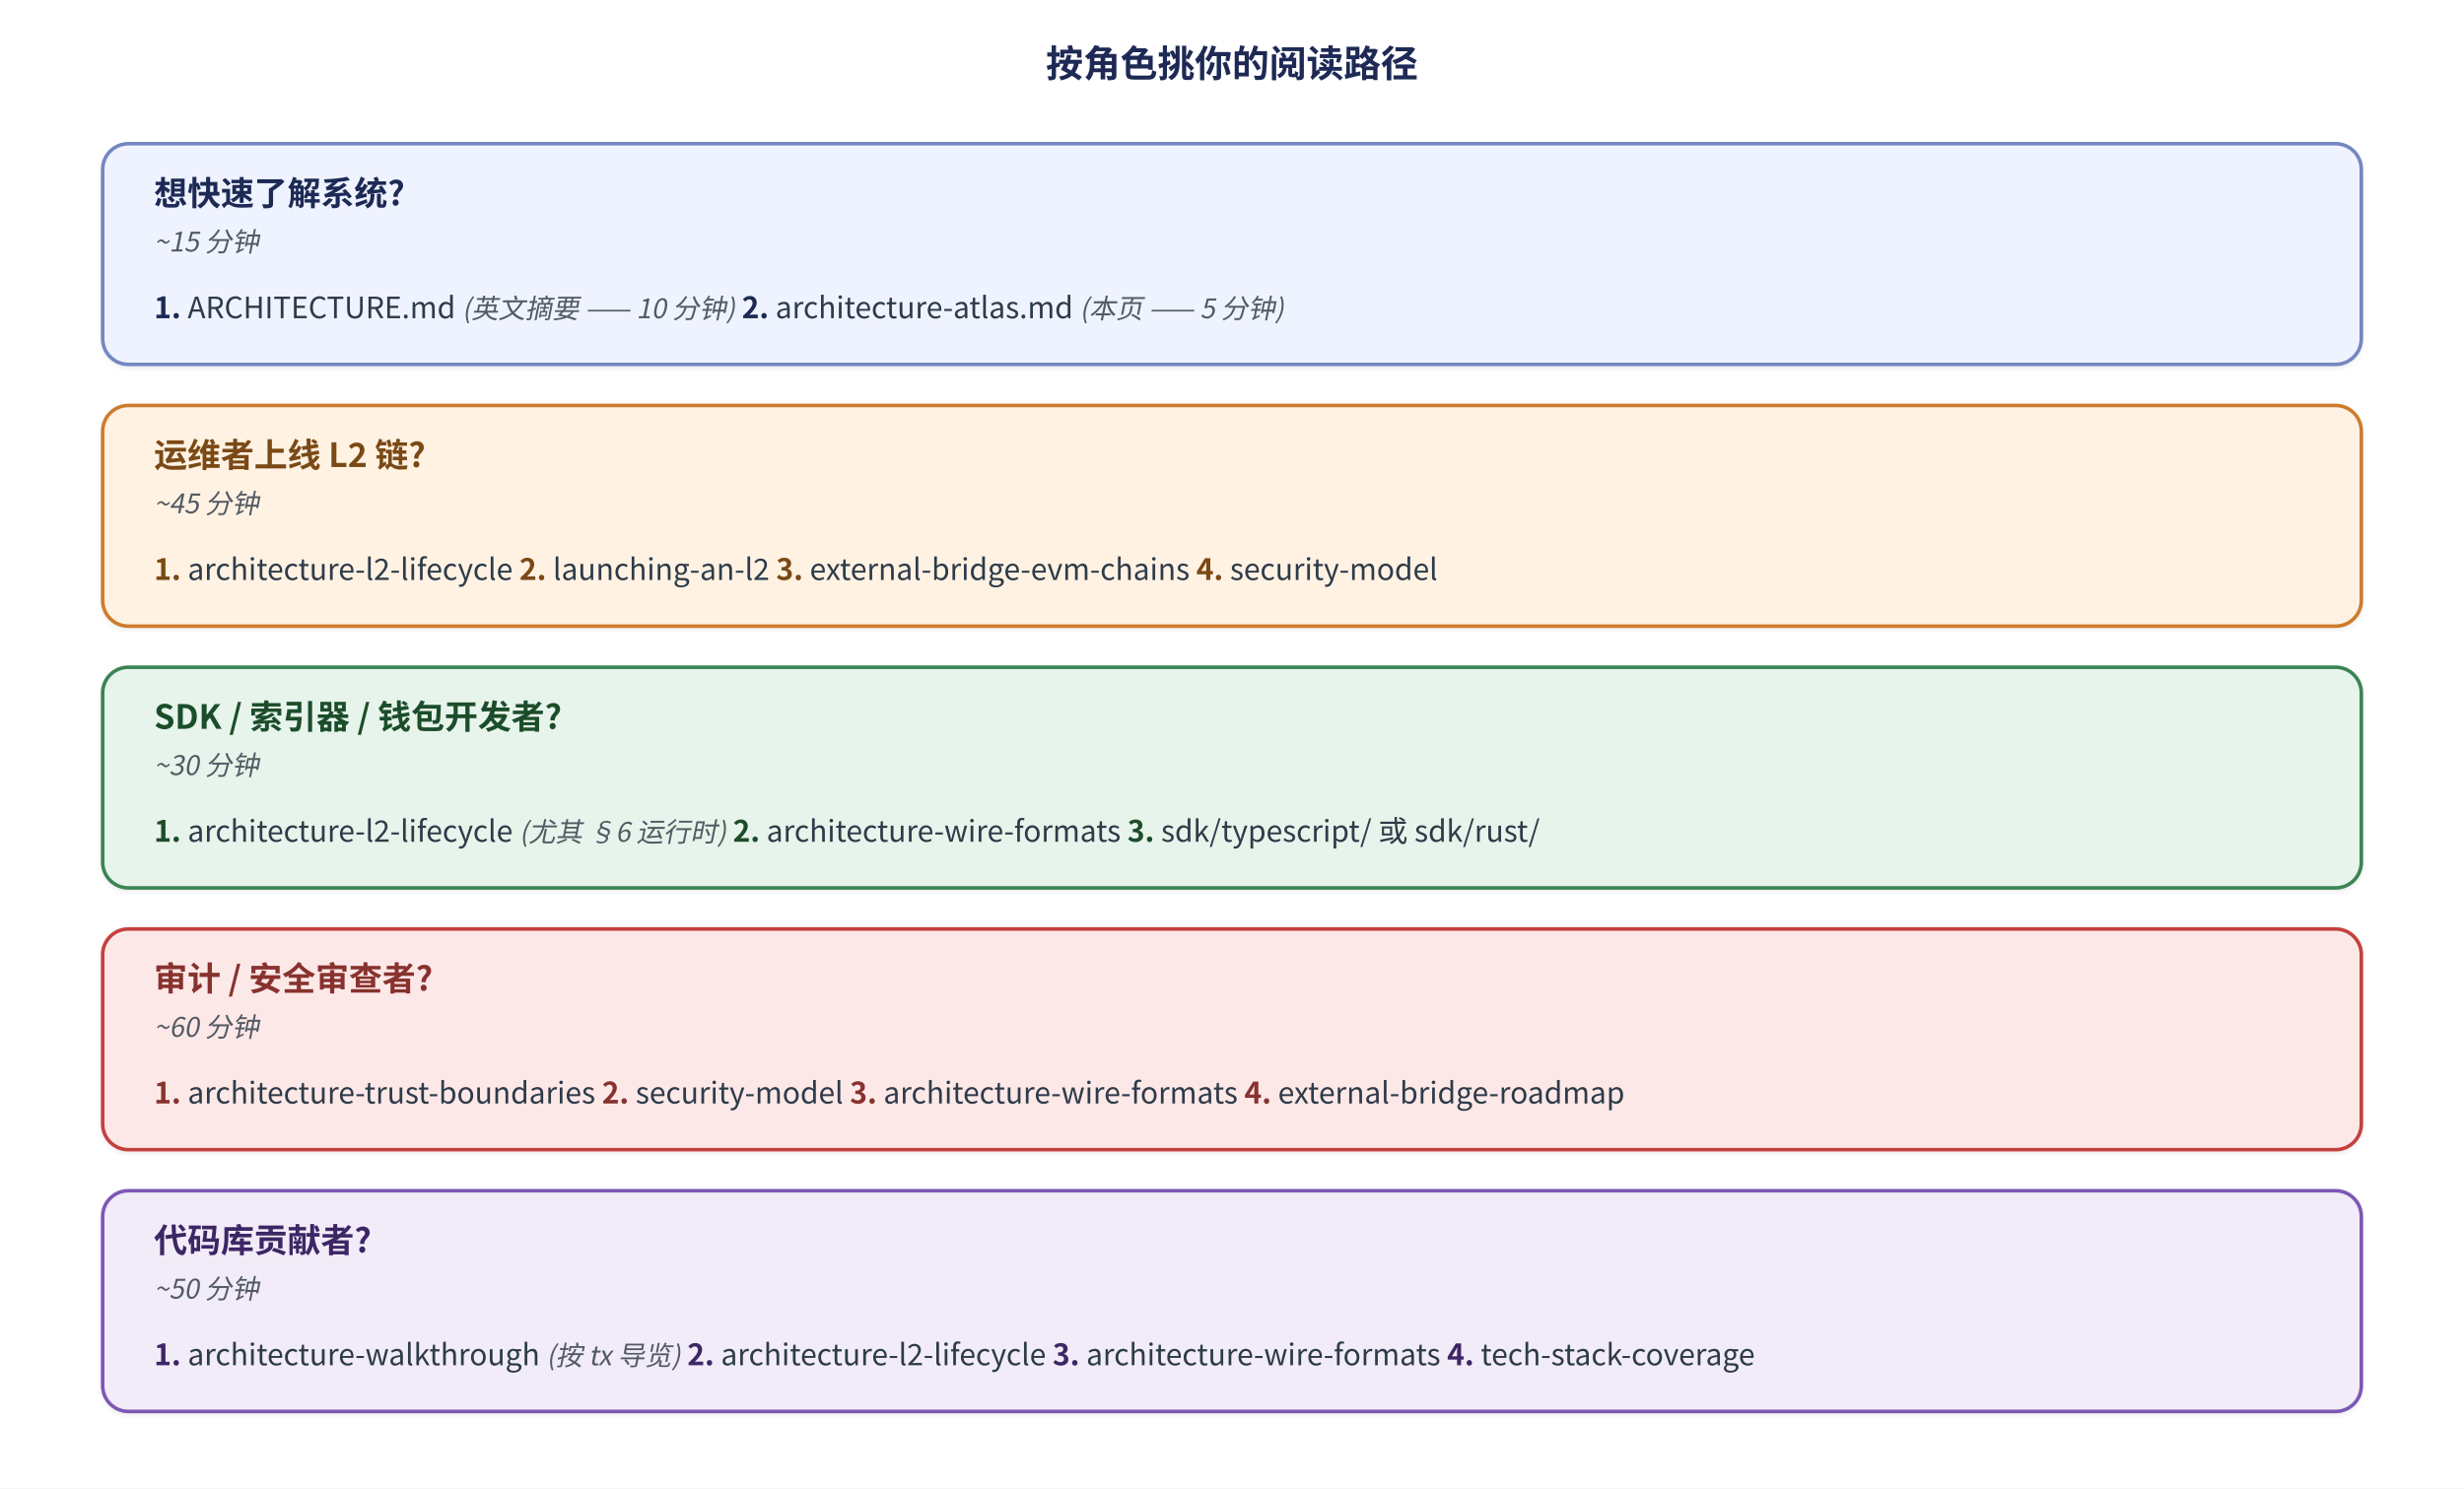
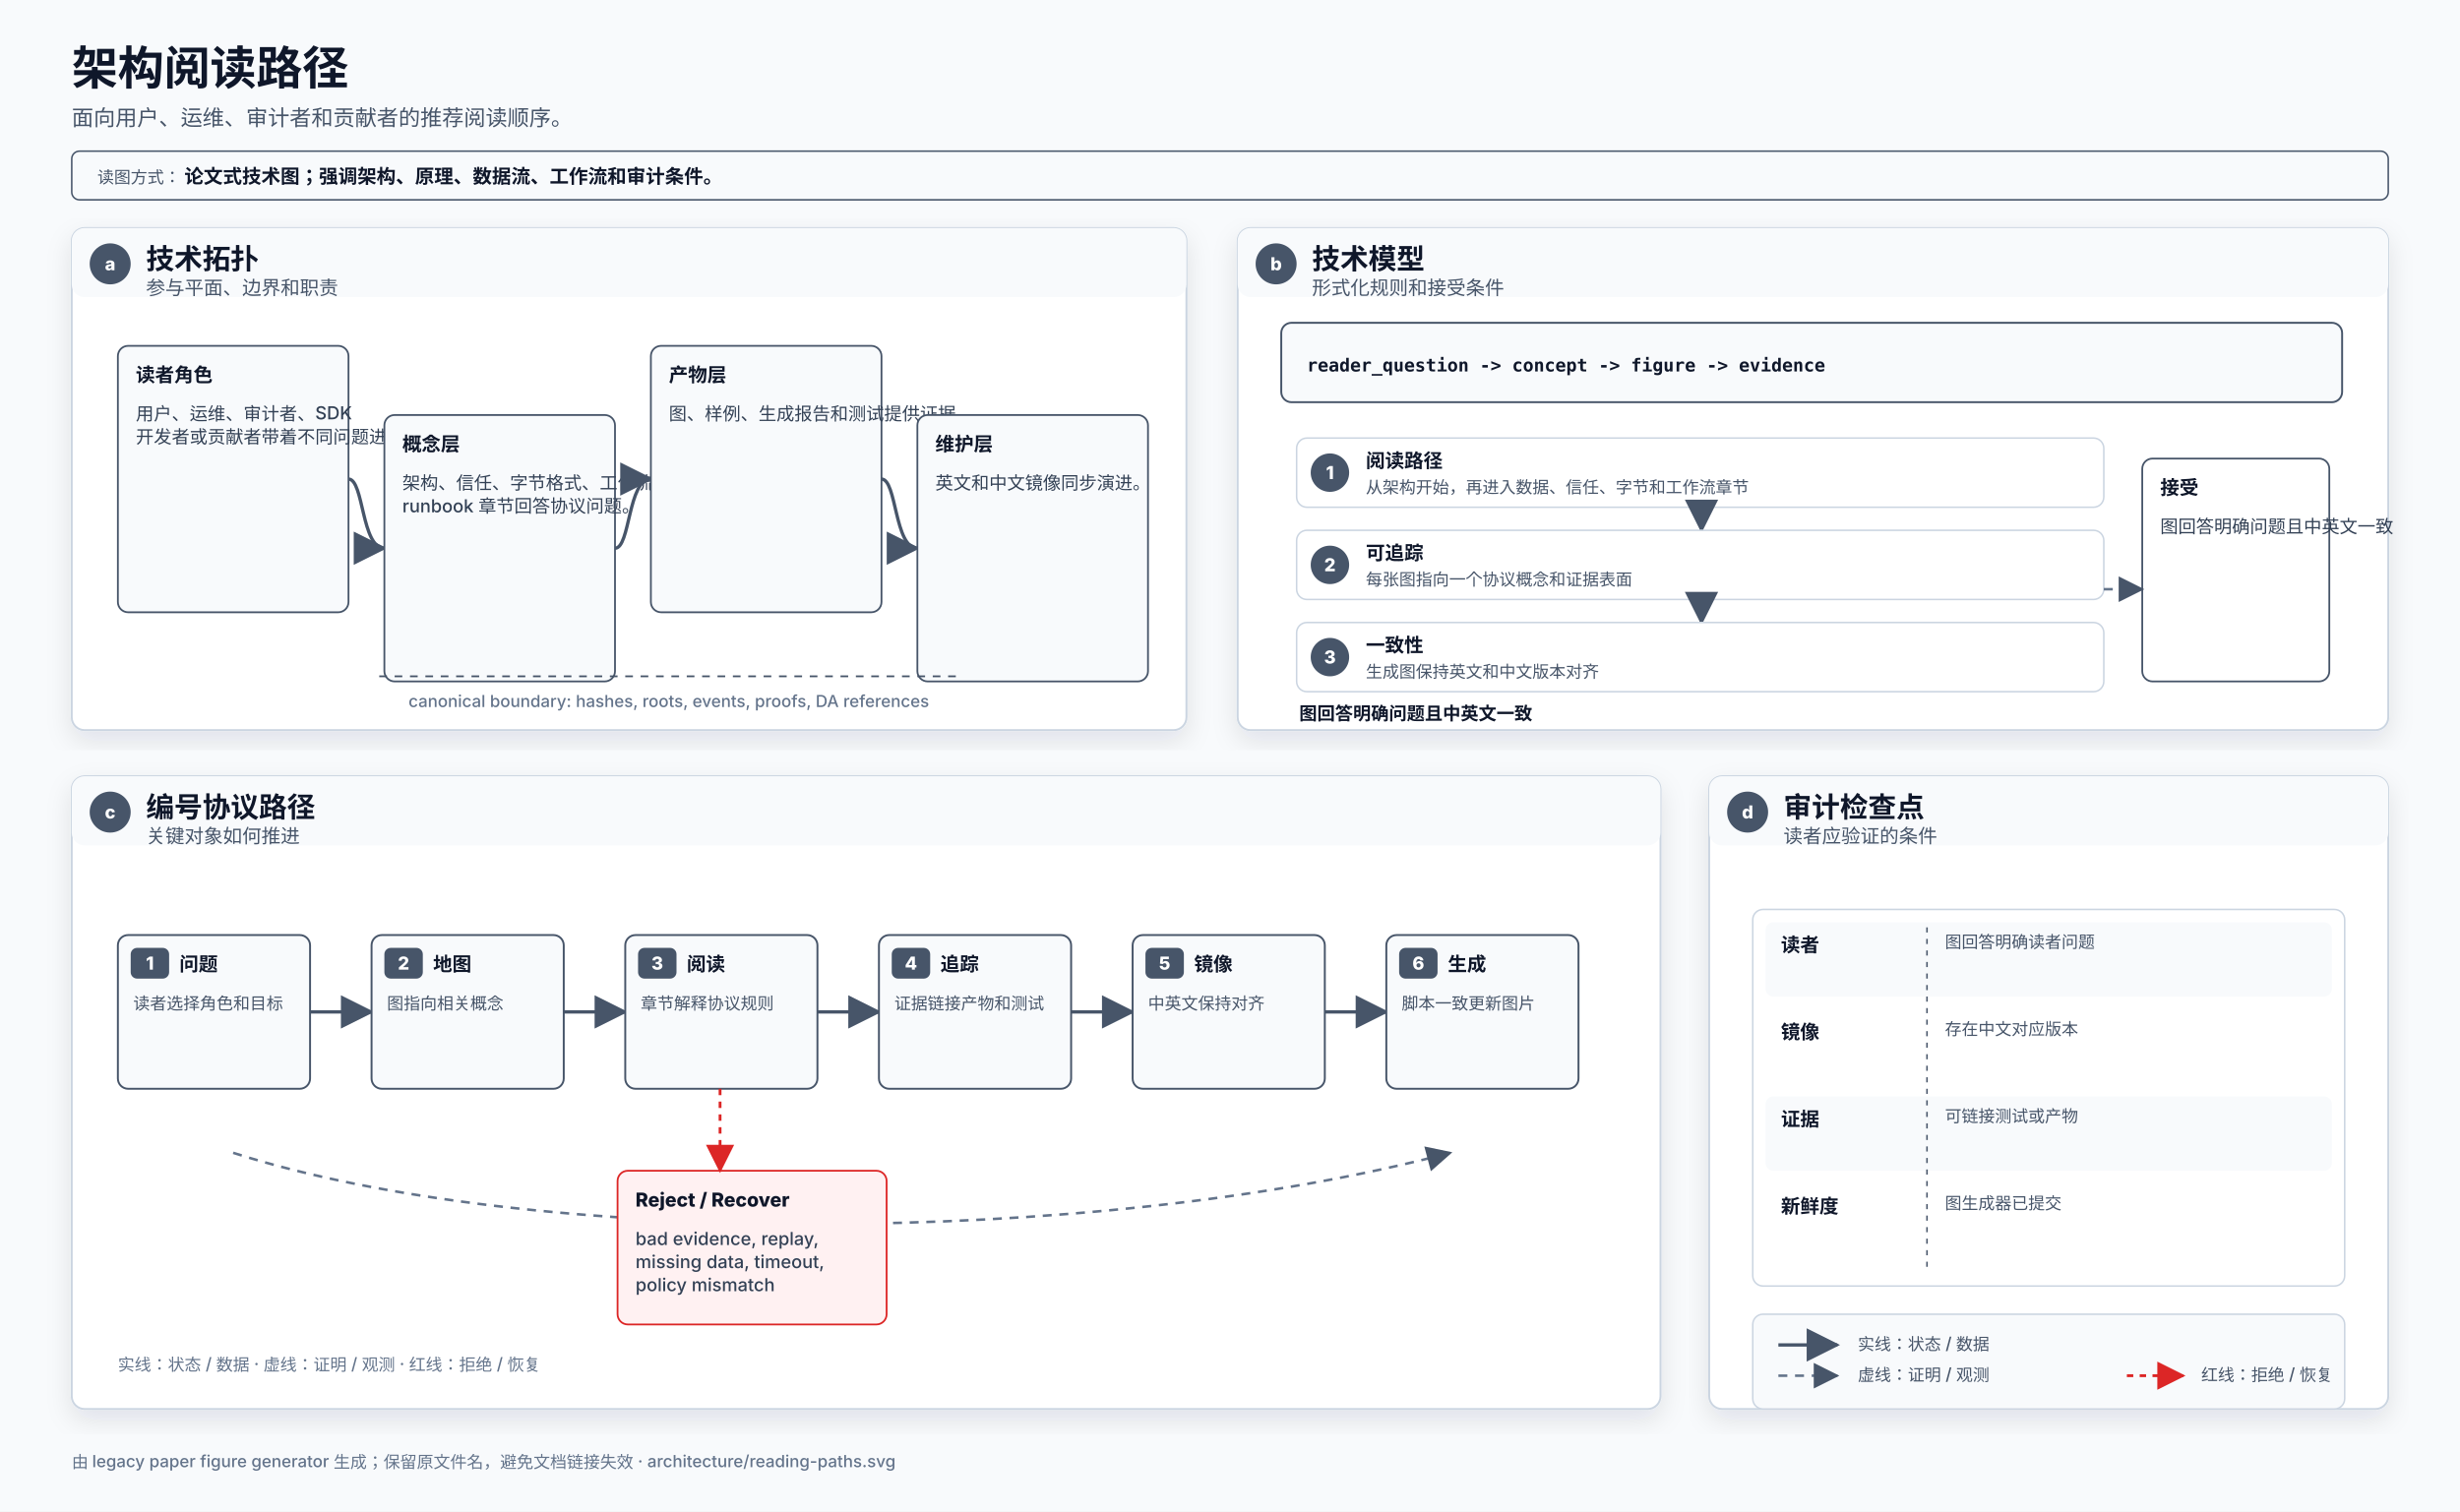
- <svg xmlns="http://www.w3.org/2000/svg" viewBox="0 0 960 580" font-family="'Noto Sans CJK SC', 'Source Han Sans SC', 'WenQuanYi Zen Hei', 'Microsoft YaHei', sans-serif" role="img" aria-labelledby="title desc">
+ <svg xmlns="http://www.w3.org/2000/svg" width="1920" height="1180" viewBox="0 0 1920 1180" role="img" aria-label="架构阅读路径">
  <defs>
-     <filter id="card" x="-2%" y="-3%" width="104%" height="106%">
-       <feDropShadow dx="0" dy="1" stdDeviation="0.9" flood-color="#000000" flood-opacity="0.07" />
+     <marker id="arrowAccent" viewBox="0 0 10 10" refX="9.2" refY="5" markerWidth="10" markerHeight="10" orient="auto">
+       <path d="M0,0 L10,5 L0,10 Z" fill="#475569" />
+     </marker>
+     <marker id="arrowGray" viewBox="0 0 10 10" refX="9.2" refY="5" markerWidth="10" markerHeight="10" orient="auto">
+       <path d="M0,0 L10,5 L0,10 Z" fill="#475569" />
+     </marker>
+     <marker id="arrowFault" viewBox="0 0 10 10" refX="9.2" refY="5" markerWidth="10" markerHeight="10" orient="auto">
+       <path d="M0,0 L10,5 L0,10 Z" fill="#dc2626" />
+     </marker>
+     <filter id="shadow" x="-3%" y="-4%" width="106%" height="108%">
+       <feDropShadow dx="0" dy="8" stdDeviation="10" flood-color="#0f172a" flood-opacity="0.10" />
    </filter>
    <style>
-       .header     { font-size: 14.5px; font-weight: 700; }
-       .role       { font-size: 13px; font-weight: 700; }
-       .step       { font-size: 11.5px; fill: #2d3a48; }
-       .step-num   { font-size: 11.5px; font-weight: 700; }
-       .when       { font-size: 10.5px; fill: #525a64; font-style: italic; }
-     </style>
+ .bg{fill:#f8fafc}.panel{fill:#ffffff;stroke:#cbd5e1;stroke-width:1.5;filter:url(#shadow)}
+ .title{font:800 36px 'Inter','Segoe UI',Arial,sans-serif;fill:#0f172a}.subtitle{font:500 17px 'Inter','Segoe UI',Arial,sans-serif;fill:#475569}
+ .panelTitle{font:750 22px 'Inter','Segoe UI',Arial,sans-serif;fill:#0f172a}.panelSub{font:500 15px 'Inter','Segoe UI',Arial,sans-serif;fill:#475569}
+ .strong{font:760 15px 'Inter','Segoe UI',Arial,sans-serif;fill:#0f172a}.body{font:500 14px 'Inter','Segoe UI',Arial,sans-serif;fill:#334155}.small{font:500 13px 'Inter','Segoe UI',Arial,sans-serif;fill:#475569}
+ .mono{font:650 14px 'Cascadia Mono','SFMono-Regular',Consolas,monospace;fill:#0f172a}.label{font:800 14px 'Inter','Segoe UI',Arial,sans-serif;fill:#ffffff}.caption{font:500 13px 'Inter','Segoe UI',Arial,sans-serif;fill:#64748b}
+ .accentArrow{stroke:#475569;stroke-width:2.6;fill:none;marker-end:url(#arrowAccent)}.dashArrow{stroke:#64748b;stroke-width:2.0;fill:none;stroke-dasharray:7 6;marker-end:url(#arrowGray)}.faultArrow{stroke:#dc2626;stroke-width:2.2;fill:none;stroke-dasharray:5 5;marker-end:url(#arrowFault)}
+ </style>
  </defs>
-   <rect width="960" height="580" fill="#ffffff" />
-   <text x="480" y="30" text-anchor="middle" class="header" fill="#1e2a55">按角色挑你的阅读路径</text>
-   <g filter="url(#card)">
-     <rect x="40" y="56" width="880" height="86" rx="10" ry="10" fill="#eff3ff" stroke="#7587c1" stroke-width="1.4" />
-     <text x="60" y="80" class="role" fill="#1e2a55">想快速了解系统?</text>
-     <text x="60" y="98" class="when">~15 分钟</text>
-     <text x="60" y="124" class="step">
-       <tspan class="step-num" fill="#1e2a55">1.</tspan> ARCHITECTURE.md  <tspan class="when">(英文摘要 —— 10 分钟)</tspan>
-       <tspan class="step-num" fill="#1e2a55">2.</tspan> architecture-atlas.md  <tspan class="when">(本页 —— 5 分钟)</tspan>
-     </text>
-   </g>
-   <g filter="url(#card)">
-     <rect x="40" y="158" width="880" height="86" rx="10" ry="10" fill="#fff2e3" stroke="#cd7c2e" stroke-width="1.4" />
-     <text x="60" y="182" class="role" fill="#7a4a14">运维者上线 L2 链?</text>
-     <text x="60" y="200" class="when">~45 分钟</text>
-     <text x="60" y="226" class="step">
-       <tspan class="step-num" fill="#7a4a14">1.</tspan> architecture-l2-lifecycle  <tspan class="step-num" fill="#7a4a14">2.</tspan> launching-an-l2  <tspan class="step-num" fill="#7a4a14">3.</tspan> external-bridge-evm-chains  <tspan class="step-num" fill="#7a4a14">4.</tspan> security-model</text>
-   </g>
-   <g filter="url(#card)">
-     <rect x="40" y="260" width="880" height="86" rx="10" ry="10" fill="#e7f4eb" stroke="#3a8454" stroke-width="1.4" />
-     <text x="60" y="284" class="role" fill="#1d4d2c">SDK / 索引器 / 钱包开发者?</text>
-     <text x="60" y="302" class="when">~30 分钟</text>
-     <text x="60" y="328" class="step">
-       <tspan class="step-num" fill="#1d4d2c">1.</tspan> architecture-l2-lifecycle  <tspan class="when">(尤其 §6 运行时)</tspan>
-       <tspan class="step-num" fill="#1d4d2c">2.</tspan> architecture-wire-formats  <tspan class="step-num" fill="#1d4d2c">3.</tspan> sdk/typescript/ 或 sdk/rust/</text>
-   </g>
-   <g filter="url(#card)">
-     <rect x="40" y="362" width="880" height="86" rx="10" ry="10" fill="#fde8e8" stroke="#c4413e" stroke-width="1.4" />
-     <text x="60" y="386" class="role" fill="#88312e">审计 / 安全审查者?</text>
-     <text x="60" y="404" class="when">~60 分钟</text>
-     <text x="60" y="430" class="step">
-       <tspan class="step-num" fill="#88312e">1.</tspan> architecture-trust-boundaries  <tspan class="step-num" fill="#88312e">2.</tspan> security-model  <tspan class="step-num" fill="#88312e">3.</tspan> architecture-wire-formats  <tspan class="step-num" fill="#88312e">4.</tspan> external-bridge-roadmap</text>
-   </g>
-   <g filter="url(#card)">
-     <rect x="40" y="464" width="880" height="86" rx="10" ry="10" fill="#f1ecf8" stroke="#7d59b3" stroke-width="1.4" />
-     <text x="60" y="488" class="role" fill="#3e2865">代码库贡献者?</text>
-     <text x="60" y="506" class="when">~50 分钟</text>
-     <text x="60" y="532" class="step">
-       <tspan class="step-num" fill="#3e2865">1.</tspan> architecture-walkthrough  <tspan class="when">(按 tx 导览)</tspan>
-       <tspan class="step-num" fill="#3e2865">2.</tspan> architecture-l2-lifecycle  <tspan class="step-num" fill="#3e2865">3.</tspan> architecture-wire-formats  <tspan class="step-num" fill="#3e2865">4.</tspan> tech-stack-coverage</text>
-   </g>
+   <rect class="bg" width="1920" height="1180" />
+   <text x="56" y="66" class="title">架构阅读路径</text>
+   <text x="56" y="98" class="subtitle">面向用户、运维、审计者和贡献者的推荐阅读顺序。</text>
+   <rect x="56" y="118" width="1808" height="38" rx="6" fill="#f8fafc" stroke="#475569" stroke-width="1.2" />
+   <text x="76" y="143" class="small">读图方式： <tspan class="strong">论文式技术图；强调架构、原理、数据流、工作流和审计条件。</tspan>
+   </text>
+   <rect x="56" y="178" width="870" height="392" rx="10" class="panel" />
+   <rect x="56" y="178" width="870" height="54" rx="10" fill="#f8fafc" />
+   <circle cx="86" cy="206" r="16" fill="#475569" />
+   <text x="86" y="211" text-anchor="middle" class="label">a</text>
+   <text x="114" y="210" class="panelTitle">技术拓扑</text>
+   <text x="114" y="230" class="panelSub">参与平面、边界和职责</text>
+   <rect x="966" y="178" width="898" height="392" rx="10" class="panel" />
+   <rect x="966" y="178" width="898" height="54" rx="10" fill="#f8fafc" />
+   <circle cx="996" cy="206" r="16" fill="#475569" />
+   <text x="996" y="211" text-anchor="middle" class="label">b</text>
+   <text x="1024" y="210" class="panelTitle">技术模型</text>
+   <text x="1024" y="230" class="panelSub">形式化规则和接受条件</text>
+   <rect x="56" y="606" width="1240" height="494" rx="10" class="panel" />
+   <rect x="56" y="606" width="1240" height="54" rx="10" fill="#f8fafc" />
+   <circle cx="86" cy="634" r="16" fill="#475569" />
+   <text x="86" y="639" text-anchor="middle" class="label">c</text>
+   <text x="114" y="638" class="panelTitle">编号协议路径</text>
+   <text x="114" y="658" class="panelSub">关键对象如何推进</text>
+   <rect x="1334" y="606" width="530" height="494" rx="10" class="panel" />
+   <rect x="1334" y="606" width="530" height="54" rx="10" fill="#f8fafc" />
+   <circle cx="1364" cy="634" r="16" fill="#475569" />
+   <text x="1364" y="639" text-anchor="middle" class="label">d</text>
+   <text x="1392" y="638" class="panelTitle">审计检查点</text>
+   <text x="1392" y="658" class="panelSub">读者应验证的条件</text>
+   <rect x="92" y="270" width="180" height="208" rx="8" fill="#f8fafc" stroke="#475569" stroke-width="1.4" />
+   <text x="106" y="298" class="strong">读者角色</text>
+   <text x="106" y="328" class="body">用户、运维、审计者、SDK</text>
+   <text x="106" y="346" class="body">开发者或贡献者带着不同问题进入。</text>
+   <path class="accentArrow" d="M272 374 C284 374 282 428 300 428" />
+   <rect x="300" y="324" width="180" height="208" rx="8" fill="#f8fafc" stroke="#475569" stroke-width="1.4" />
+   <text x="314" y="352" class="strong">概念层</text>
+   <text x="314" y="382" class="body">架构、信任、字节格式、工作流和</text>
+   <text x="314" y="400" class="body">runbook 章节回答协议问题。</text>
+   <path class="accentArrow" d="M480 428 C492 428 490 374 508 374" />
+   <rect x="508" y="270" width="180" height="208" rx="8" fill="#f8fafc" stroke="#475569" stroke-width="1.4" />
+   <text x="522" y="298" class="strong">产物层</text>
+   <text x="522" y="328" class="body">图、样例、生成报告和测试提供证据。</text>
+   <path class="accentArrow" d="M688 374 C700 374 698 428 716 428" />
+   <rect x="716" y="324" width="180" height="208" rx="8" fill="#f8fafc" stroke="#475569" stroke-width="1.4" />
+   <text x="730" y="352" class="strong">维护层</text>
+   <text x="730" y="382" class="body">英文和中文镜像同步演进。</text>
+   <line x1="296" y1="528" x2="752" y2="528" stroke="#475569" stroke-width="1.4" stroke-dasharray="6 6" />
+   <text x="522" y="552" class="caption" text-anchor="middle">canonical boundary: hashes, roots, events, proofs, DA references</text>
+   <rect x="1000" y="252" width="828" height="62" rx="8" fill="#f8fafc" stroke="#475569" stroke-width="1.5" />
+   <text x="1020" y="290" class="mono">reader_question -&gt; concept -&gt; figure -&gt; evidence</text>
+   <rect x="1012" y="342" width="630" height="54" rx="8" fill="#ffffff" stroke="#cbd5e1" stroke-width="1.2" />
+   <circle cx="1038" cy="369" r="15" fill="#475569" />
+   <text x="1038" y="374" text-anchor="middle" class="label">1</text>
+   <text x="1066" y="365" class="strong">阅读路径</text>
+   <text x="1066" y="385" class="small">从架构开始，再进入数据、信任、字节和工作流章节</text>
+   <path class="accentArrow" d="M1328 396 L1328 414" />
+   <rect x="1012" y="414" width="630" height="54" rx="8" fill="#ffffff" stroke="#cbd5e1" stroke-width="1.2" />
+   <circle cx="1038" cy="441" r="15" fill="#475569" />
+   <text x="1038" y="446" text-anchor="middle" class="label">2</text>
+   <text x="1066" y="437" class="strong">可追踪</text>
+   <text x="1066" y="457" class="small">每张图指向一个协议概念和证据表面</text>
+   <path class="accentArrow" d="M1328 468 L1328 486" />
+   <rect x="1012" y="486" width="630" height="54" rx="8" fill="#ffffff" stroke="#cbd5e1" stroke-width="1.2" />
+   <circle cx="1038" cy="513" r="15" fill="#475569" />
+   <text x="1038" y="518" text-anchor="middle" class="label">3</text>
+   <text x="1066" y="509" class="strong">一致性</text>
+   <text x="1066" y="529" class="small">生成图保持英文和中文版本对齐</text>
+   <rect x="1672" y="358" width="146" height="174" rx="8" fill="#ffffff" stroke="#475569" stroke-width="1.4" />
+   <text x="1686" y="386" class="strong">接受</text>
+   <text x="1686" y="416" class="body">图回答明确问题且中英文一致</text>
+   <path class="dashArrow" d="M1642 460 L1672 460" />
+   <text x="1014" y="562" class="mono">图回答明确问题且中英文一致</text>
+   <rect x="92" y="730" width="150" height="120" rx="8" fill="#f8fafc" stroke="#475569" stroke-width="1.5" />
+   <rect x="102" y="740" width="30" height="24" rx="5" fill="#475569" />
+   <text x="117" y="757" text-anchor="middle" class="label">1</text>
+   <text x="140" y="758" class="strong">问题</text>
+   <text x="104" y="788" class="small">读者选择角色和目标</text>
+   <path class="accentArrow" d="M242 790 L290 790" />
+   <rect x="290" y="730" width="150" height="120" rx="8" fill="#f8fafc" stroke="#475569" stroke-width="1.5" />
+   <rect x="300" y="740" width="30" height="24" rx="5" fill="#475569" />
+   <text x="315" y="757" text-anchor="middle" class="label">2</text>
+   <text x="338" y="758" class="strong">地图</text>
+   <text x="302" y="788" class="small">图指向相关概念</text>
+   <path class="accentArrow" d="M440 790 L488 790" />
+   <rect x="488" y="730" width="150" height="120" rx="8" fill="#f8fafc" stroke="#475569" stroke-width="1.5" />
+   <rect x="498" y="740" width="30" height="24" rx="5" fill="#475569" />
+   <text x="513" y="757" text-anchor="middle" class="label">3</text>
+   <text x="536" y="758" class="strong">阅读</text>
+   <text x="500" y="788" class="small">章节解释协议规则</text>
+   <path class="accentArrow" d="M638 790 L686 790" />
+   <rect x="686" y="730" width="150" height="120" rx="8" fill="#f8fafc" stroke="#475569" stroke-width="1.5" />
+   <rect x="696" y="740" width="30" height="24" rx="5" fill="#475569" />
+   <text x="711" y="757" text-anchor="middle" class="label">4</text>
+   <text x="734" y="758" class="strong">追踪</text>
+   <text x="698" y="788" class="small">证据链接产物和测试</text>
+   <path class="accentArrow" d="M836 790 L884 790" />
+   <rect x="884" y="730" width="150" height="120" rx="8" fill="#f8fafc" stroke="#475569" stroke-width="1.5" />
+   <rect x="894" y="740" width="30" height="24" rx="5" fill="#475569" />
+   <text x="909" y="757" text-anchor="middle" class="label">5</text>
+   <text x="932" y="758" class="strong">镜像</text>
+   <text x="896" y="788" class="small">中英文保持对齐</text>
+   <path class="accentArrow" d="M1034 790 L1082 790" />
+   <rect x="1082" y="730" width="150" height="120" rx="8" fill="#f8fafc" stroke="#475569" stroke-width="1.5" />
+   <rect x="1092" y="740" width="30" height="24" rx="5" fill="#475569" />
+   <text x="1107" y="757" text-anchor="middle" class="label">6</text>
+   <text x="1130" y="758" class="strong">生成</text>
+   <text x="1094" y="788" class="small">脚本一致更新图片</text>
+   <path class="dashArrow" d="M182 900 C412 974 852 974 1132 900" />
+   <rect x="482" y="914" width="210" height="120" rx="8" fill="#fff1f2" stroke="#dc2626" stroke-width="1.4" />
+   <text x="496" y="942" class="strong">Reject / Recover</text>
+   <text x="496" y="972" class="body">bad evidence, replay,</text>
+   <text x="496" y="990" class="body">missing data, timeout,</text>
+   <text x="496" y="1008" class="body">policy mismatch</text>
+   <path class="faultArrow" d="M562 850 L562 914" />
+   <text x="92" y="1070" class="caption">实线：状态 / 数据 · 虚线：证明 / 观测 · 红线：拒绝 / 恢复</text>
+   <rect x="1368" y="710" width="462" height="294" rx="8" fill="#ffffff" stroke="#cbd5e1" stroke-width="1.2" />
+   <rect x="1378" y="720" width="442" height="58" rx="6" fill="#f8fafc" />
+   <text x="1390" y="743" class="strong">读者</text>
+   <text x="1518" y="740" class="small">图回答明确读者问题</text>
+   <rect x="1378" y="788" width="442" height="58" rx="6" fill="#ffffff" />
+   <text x="1390" y="811" class="strong">镜像</text>
+   <text x="1518" y="808" class="small">存在中文对应版本</text>
+   <rect x="1378" y="856" width="442" height="58" rx="6" fill="#f8fafc" />
+   <text x="1390" y="879" class="strong">证据</text>
+   <text x="1518" y="876" class="small">可链接测试或产物</text>
+   <rect x="1378" y="924" width="442" height="58" rx="6" fill="#ffffff" />
+   <text x="1390" y="947" class="strong">新鲜度</text>
+   <text x="1518" y="944" class="small">图生成器已提交</text>
+   <line x1="1504" y1="724" x2="1504" y2="992" stroke="#475569" stroke-width="1.2" stroke-dasharray="4 5" />
+   <rect x="1368" y="1026" width="462" height="74" rx="8" fill="#f8fafc" stroke="#cbd5e1" stroke-width="1.2" />
+   <line x1="1388" y1="1050" x2="1434" y2="1050" stroke="#475569" stroke-width="2.6" marker-end="url(#arrowAccent)" />
+   <text x="1450" y="1054" class="small">实线：状态 / 数据</text>
+   <line x1="1388" y1="1074" x2="1434" y2="1074" stroke="#64748b" stroke-width="2.0" stroke-dasharray="7 6" marker-end="url(#arrowGray)" />
+   <text x="1450" y="1078" class="small">虚线：证明 / 观测</text>
+   <line x1="1660" y1="1074" x2="1704" y2="1074" stroke="#dc2626" stroke-width="2.2" stroke-dasharray="5 5" marker-end="url(#arrowFault)" />
+   <text x="1718" y="1078" class="small">红线：拒绝 / 恢复</text>
+   <text x="56" y="1146" class="caption">由 legacy paper figure generator 生成；保留原文件名，避免文档链接失效 · architecture/reading-paths.svg</text>
</svg>
